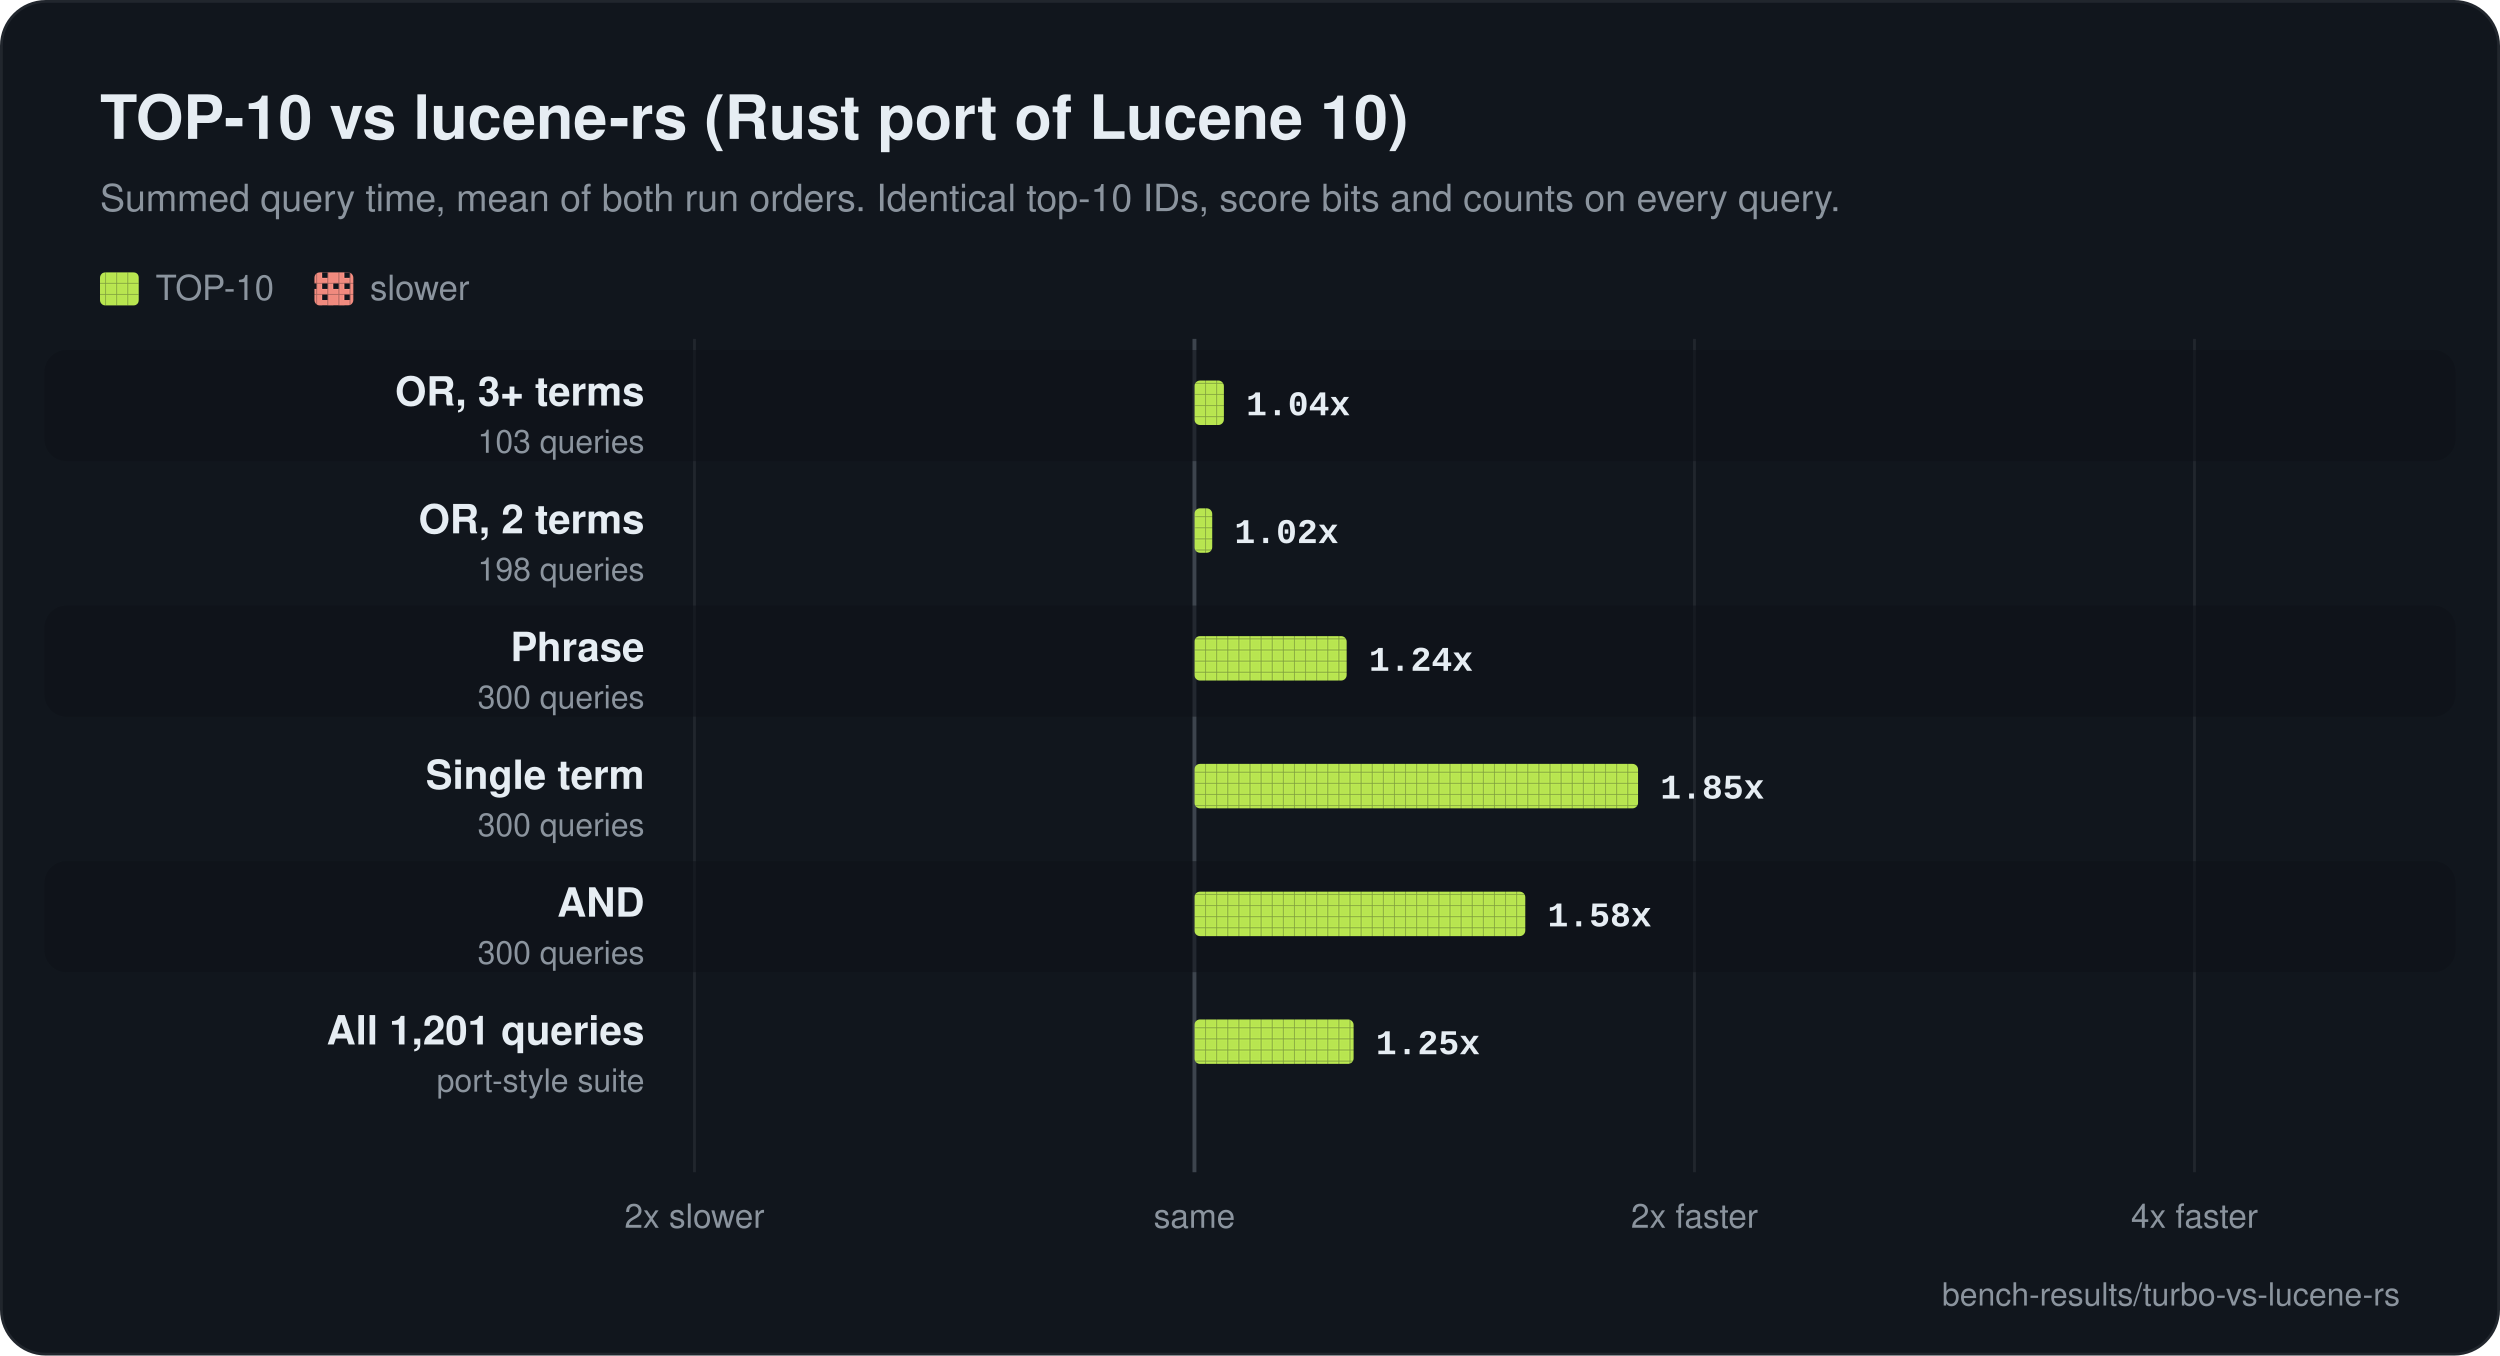
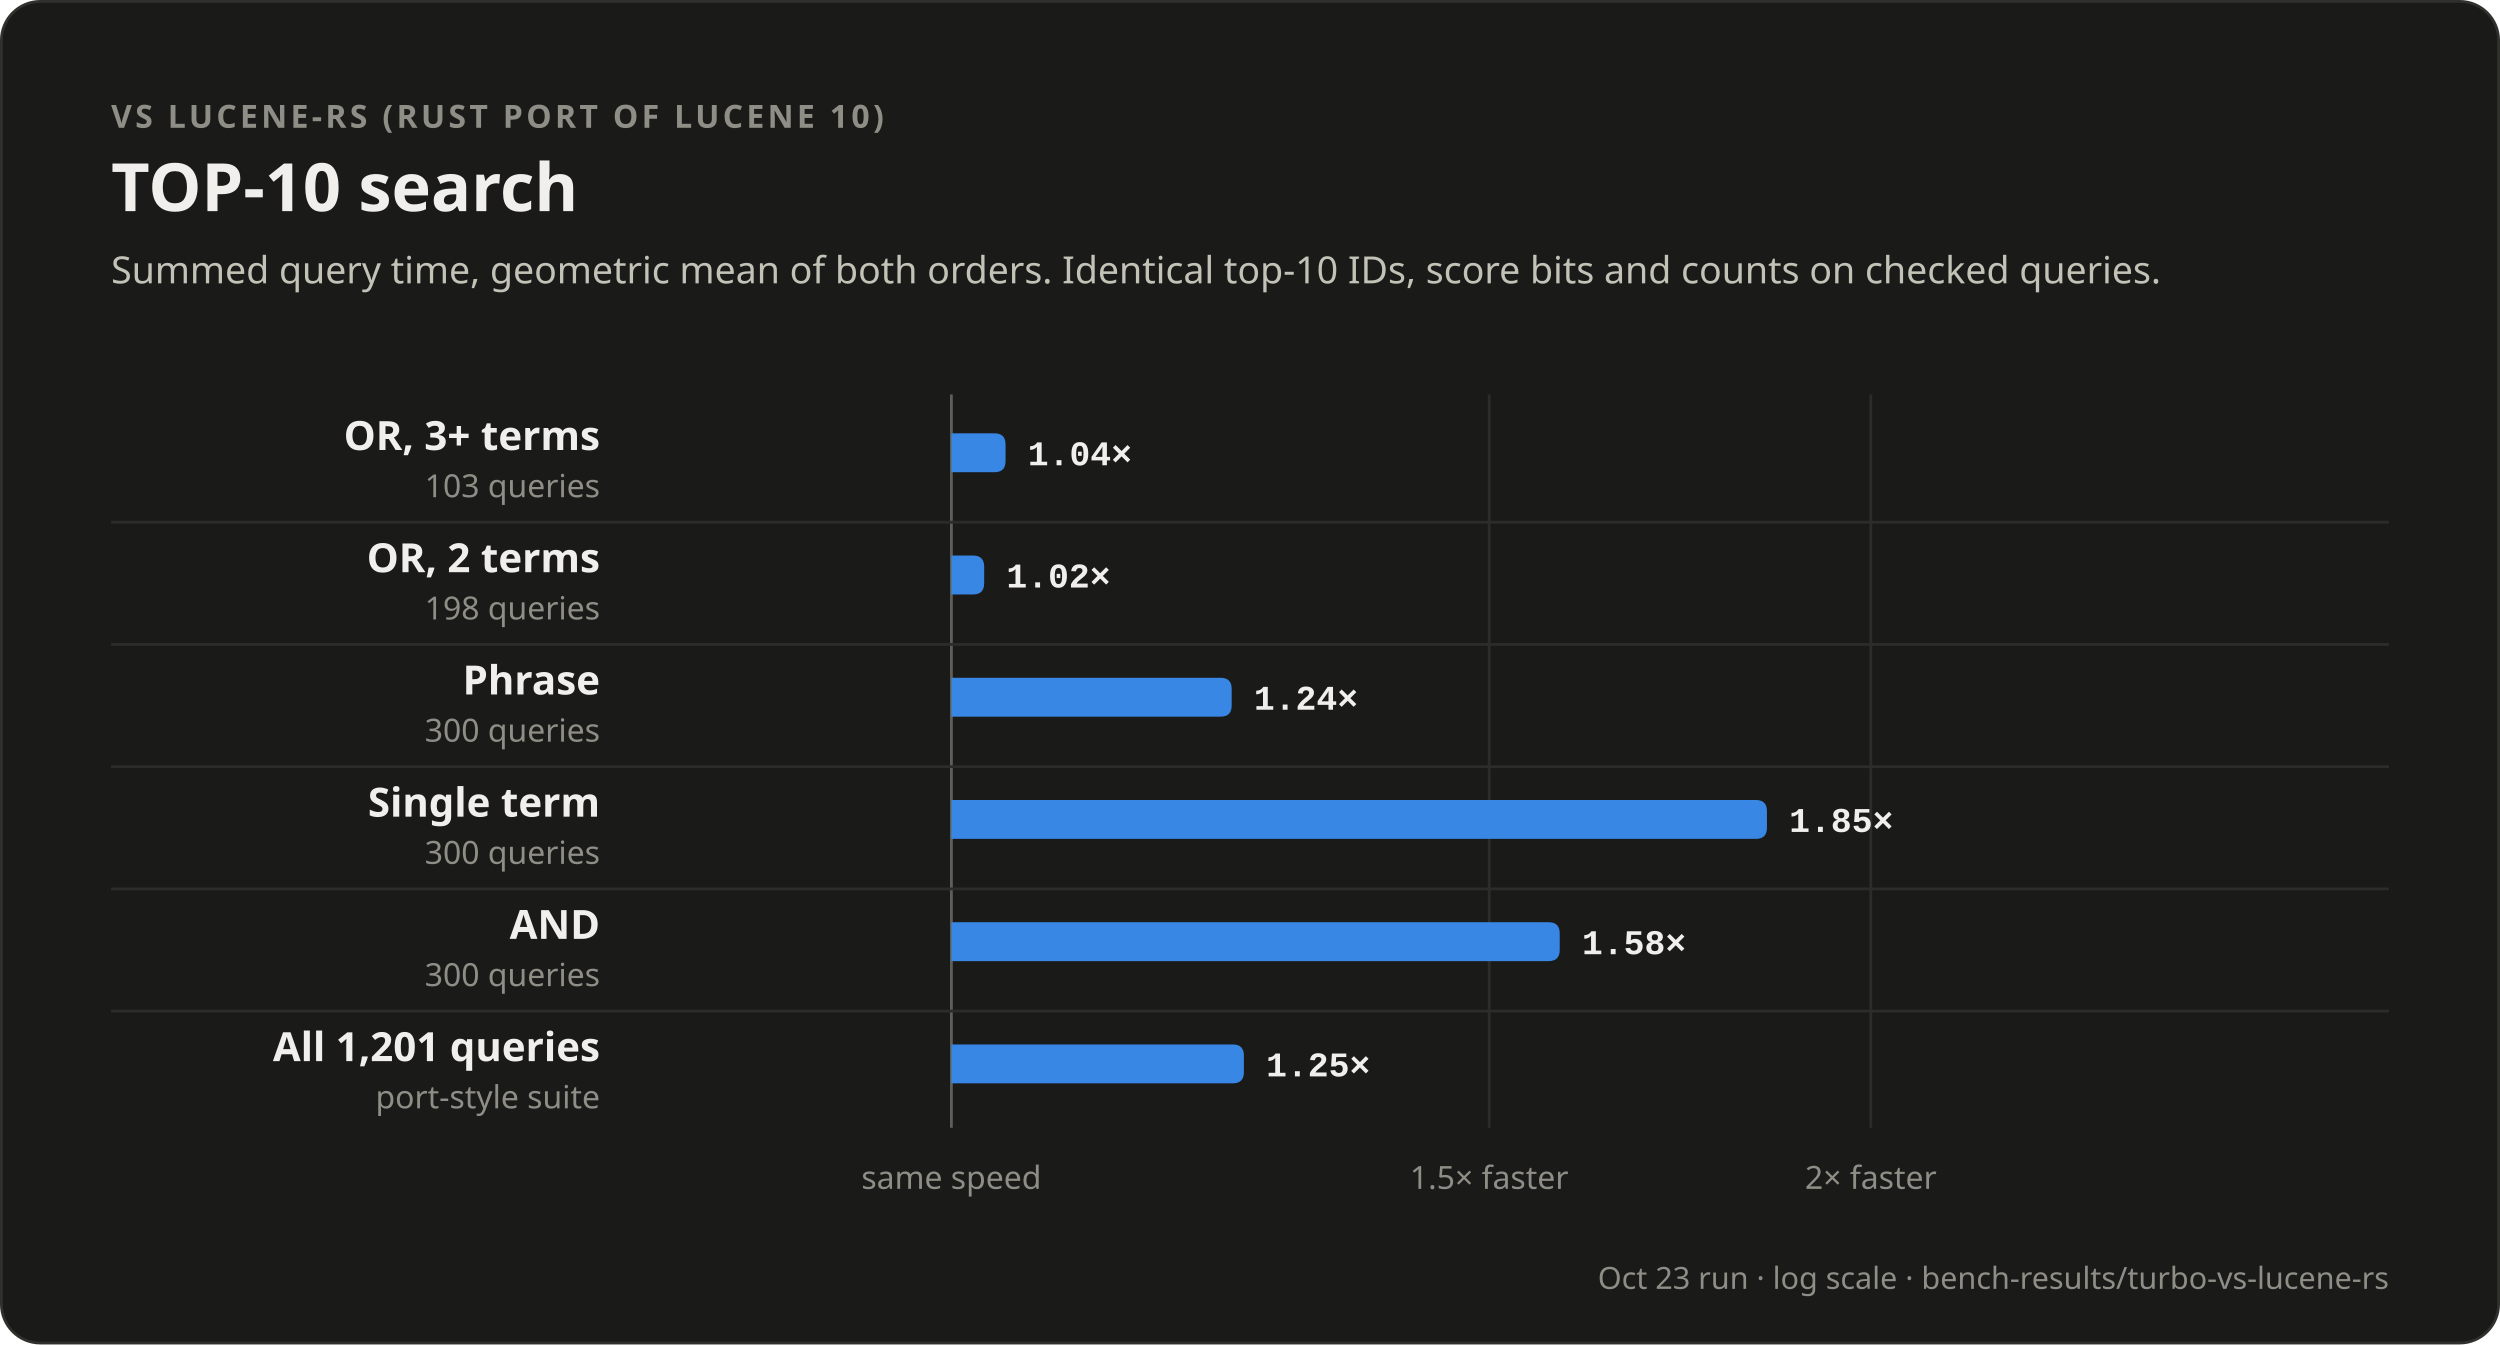
- <svg xmlns="http://www.w3.org/2000/svg" width="900" height="488" viewBox="0 0 900 488">
-   <defs>
-     <pattern id="fast6" width="8" height="8" patternUnits="userSpaceOnUse">
-       <rect x="0" y="0" width="2" height="2" fill="#b8e550" />
-       <rect x="4" y="0" width="2" height="2" fill="#b8e550" />
-       <rect x="2" y="2" width="2" height="2" fill="#b8e550" />
-       <rect x="0" y="4" width="2" height="2" fill="#b8e550" />
-       <rect x="4" y="4" width="2" height="2" fill="#b8e550" />
-       <rect x="6" y="6" width="2" height="2" fill="#b8e550" />
-     </pattern>
-     <pattern id="fast10" width="8" height="8" patternUnits="userSpaceOnUse">
-       <rect x="0" y="0" width="2" height="2" fill="#b8e550" />
-       <rect x="2" y="0" width="2" height="2" fill="#b8e550" />
-       <rect x="4" y="0" width="2" height="2" fill="#b8e550" />
-       <rect x="2" y="2" width="2" height="2" fill="#b8e550" />
-       <rect x="6" y="2" width="2" height="2" fill="#b8e550" />
-       <rect x="0" y="4" width="2" height="2" fill="#b8e550" />
-       <rect x="4" y="4" width="2" height="2" fill="#b8e550" />
-       <rect x="6" y="4" width="2" height="2" fill="#b8e550" />
-       <rect x="2" y="6" width="2" height="2" fill="#b8e550" />
-       <rect x="6" y="6" width="2" height="2" fill="#b8e550" />
-     </pattern>
-     <pattern id="fast13" width="8" height="8" patternUnits="userSpaceOnUse">
-       <rect x="0" y="0" width="2" height="2" fill="#b8e550" />
-       <rect x="2" y="0" width="2" height="2" fill="#b8e550" />
-       <rect x="4" y="0" width="2" height="2" fill="#b8e550" />
-       <rect x="6" y="0" width="2" height="2" fill="#b8e550" />
-       <rect x="0" y="2" width="2" height="2" fill="#b8e550" />
-       <rect x="2" y="2" width="2" height="2" fill="#b8e550" />
-       <rect x="6" y="2" width="2" height="2" fill="#b8e550" />
-       <rect x="0" y="4" width="2" height="2" fill="#b8e550" />
-       <rect x="2" y="4" width="2" height="2" fill="#b8e550" />
-       <rect x="4" y="4" width="2" height="2" fill="#b8e550" />
-       <rect x="6" y="4" width="2" height="2" fill="#b8e550" />
-       <rect x="2" y="6" width="2" height="2" fill="#b8e550" />
-       <rect x="6" y="6" width="2" height="2" fill="#b8e550" />
-     </pattern>
-     <pattern id="fast16" width="8" height="8" patternUnits="userSpaceOnUse">
-       <rect x="0" y="0" width="2" height="2" fill="#b8e550" />
-       <rect x="2" y="0" width="2" height="2" fill="#b8e550" />
-       <rect x="4" y="0" width="2" height="2" fill="#b8e550" />
-       <rect x="6" y="0" width="2" height="2" fill="#b8e550" />
-       <rect x="0" y="2" width="2" height="2" fill="#b8e550" />
-       <rect x="2" y="2" width="2" height="2" fill="#b8e550" />
-       <rect x="4" y="2" width="2" height="2" fill="#b8e550" />
-       <rect x="6" y="2" width="2" height="2" fill="#b8e550" />
-       <rect x="0" y="4" width="2" height="2" fill="#b8e550" />
-       <rect x="2" y="4" width="2" height="2" fill="#b8e550" />
-       <rect x="4" y="4" width="2" height="2" fill="#b8e550" />
-       <rect x="6" y="4" width="2" height="2" fill="#b8e550" />
-       <rect x="0" y="6" width="2" height="2" fill="#b8e550" />
-       <rect x="2" y="6" width="2" height="2" fill="#b8e550" />
-       <rect x="4" y="6" width="2" height="2" fill="#b8e550" />
-       <rect x="6" y="6" width="2" height="2" fill="#b8e550" />
-     </pattern>
-     <pattern id="fast26" width="8" height="8" patternUnits="userSpaceOnUse">
-       <rect x="0" y="0" width="2" height="2" fill="#4fc3b0" />
-       <rect x="4" y="0" width="2" height="2" fill="#4fc3b0" />
-       <rect x="2" y="2" width="2" height="2" fill="#4fc3b0" />
-       <rect x="0" y="4" width="2" height="2" fill="#4fc3b0" />
-       <rect x="4" y="4" width="2" height="2" fill="#4fc3b0" />
-       <rect x="6" y="6" width="2" height="2" fill="#4fc3b0" />
-     </pattern>
-     <pattern id="fast210" width="8" height="8" patternUnits="userSpaceOnUse">
-       <rect x="0" y="0" width="2" height="2" fill="#4fc3b0" />
-       <rect x="2" y="0" width="2" height="2" fill="#4fc3b0" />
-       <rect x="4" y="0" width="2" height="2" fill="#4fc3b0" />
-       <rect x="2" y="2" width="2" height="2" fill="#4fc3b0" />
-       <rect x="6" y="2" width="2" height="2" fill="#4fc3b0" />
-       <rect x="0" y="4" width="2" height="2" fill="#4fc3b0" />
-       <rect x="4" y="4" width="2" height="2" fill="#4fc3b0" />
-       <rect x="6" y="4" width="2" height="2" fill="#4fc3b0" />
-       <rect x="2" y="6" width="2" height="2" fill="#4fc3b0" />
-       <rect x="6" y="6" width="2" height="2" fill="#4fc3b0" />
-     </pattern>
-     <pattern id="fast213" width="8" height="8" patternUnits="userSpaceOnUse">
-       <rect x="0" y="0" width="2" height="2" fill="#4fc3b0" />
-       <rect x="2" y="0" width="2" height="2" fill="#4fc3b0" />
-       <rect x="4" y="0" width="2" height="2" fill="#4fc3b0" />
-       <rect x="6" y="0" width="2" height="2" fill="#4fc3b0" />
-       <rect x="0" y="2" width="2" height="2" fill="#4fc3b0" />
-       <rect x="2" y="2" width="2" height="2" fill="#4fc3b0" />
-       <rect x="6" y="2" width="2" height="2" fill="#4fc3b0" />
-       <rect x="0" y="4" width="2" height="2" fill="#4fc3b0" />
-       <rect x="2" y="4" width="2" height="2" fill="#4fc3b0" />
-       <rect x="4" y="4" width="2" height="2" fill="#4fc3b0" />
-       <rect x="6" y="4" width="2" height="2" fill="#4fc3b0" />
-       <rect x="2" y="6" width="2" height="2" fill="#4fc3b0" />
-       <rect x="6" y="6" width="2" height="2" fill="#4fc3b0" />
-     </pattern>
-     <pattern id="fast216" width="8" height="8" patternUnits="userSpaceOnUse">
-       <rect x="0" y="0" width="2" height="2" fill="#4fc3b0" />
-       <rect x="2" y="0" width="2" height="2" fill="#4fc3b0" />
-       <rect x="4" y="0" width="2" height="2" fill="#4fc3b0" />
-       <rect x="6" y="0" width="2" height="2" fill="#4fc3b0" />
-       <rect x="0" y="2" width="2" height="2" fill="#4fc3b0" />
-       <rect x="2" y="2" width="2" height="2" fill="#4fc3b0" />
-       <rect x="4" y="2" width="2" height="2" fill="#4fc3b0" />
-       <rect x="6" y="2" width="2" height="2" fill="#4fc3b0" />
-       <rect x="0" y="4" width="2" height="2" fill="#4fc3b0" />
-       <rect x="2" y="4" width="2" height="2" fill="#4fc3b0" />
-       <rect x="4" y="4" width="2" height="2" fill="#4fc3b0" />
-       <rect x="6" y="4" width="2" height="2" fill="#4fc3b0" />
-       <rect x="0" y="6" width="2" height="2" fill="#4fc3b0" />
-       <rect x="2" y="6" width="2" height="2" fill="#4fc3b0" />
-       <rect x="4" y="6" width="2" height="2" fill="#4fc3b0" />
-       <rect x="6" y="6" width="2" height="2" fill="#4fc3b0" />
-     </pattern>
-     <pattern id="slow6" width="8" height="8" patternUnits="userSpaceOnUse">
-       <rect x="0" y="0" width="2" height="2" fill="#f08a7e" />
-       <rect x="4" y="0" width="2" height="2" fill="#f08a7e" />
-       <rect x="2" y="2" width="2" height="2" fill="#f08a7e" />
-       <rect x="0" y="4" width="2" height="2" fill="#f08a7e" />
-       <rect x="4" y="4" width="2" height="2" fill="#f08a7e" />
-       <rect x="6" y="6" width="2" height="2" fill="#f08a7e" />
-     </pattern>
-     <pattern id="slow10" width="8" height="8" patternUnits="userSpaceOnUse">
-       <rect x="0" y="0" width="2" height="2" fill="#f08a7e" />
-       <rect x="2" y="0" width="2" height="2" fill="#f08a7e" />
-       <rect x="4" y="0" width="2" height="2" fill="#f08a7e" />
-       <rect x="2" y="2" width="2" height="2" fill="#f08a7e" />
-       <rect x="6" y="2" width="2" height="2" fill="#f08a7e" />
-       <rect x="0" y="4" width="2" height="2" fill="#f08a7e" />
-       <rect x="4" y="4" width="2" height="2" fill="#f08a7e" />
-       <rect x="6" y="4" width="2" height="2" fill="#f08a7e" />
-       <rect x="2" y="6" width="2" height="2" fill="#f08a7e" />
-       <rect x="6" y="6" width="2" height="2" fill="#f08a7e" />
-     </pattern>
-     <pattern id="slow13" width="8" height="8" patternUnits="userSpaceOnUse">
-       <rect x="0" y="0" width="2" height="2" fill="#f08a7e" />
-       <rect x="2" y="0" width="2" height="2" fill="#f08a7e" />
-       <rect x="4" y="0" width="2" height="2" fill="#f08a7e" />
-       <rect x="6" y="0" width="2" height="2" fill="#f08a7e" />
-       <rect x="0" y="2" width="2" height="2" fill="#f08a7e" />
-       <rect x="2" y="2" width="2" height="2" fill="#f08a7e" />
-       <rect x="6" y="2" width="2" height="2" fill="#f08a7e" />
-       <rect x="0" y="4" width="2" height="2" fill="#f08a7e" />
-       <rect x="2" y="4" width="2" height="2" fill="#f08a7e" />
-       <rect x="4" y="4" width="2" height="2" fill="#f08a7e" />
-       <rect x="6" y="4" width="2" height="2" fill="#f08a7e" />
-       <rect x="2" y="6" width="2" height="2" fill="#f08a7e" />
-       <rect x="6" y="6" width="2" height="2" fill="#f08a7e" />
-     </pattern>
-     <pattern id="slow16" width="8" height="8" patternUnits="userSpaceOnUse">
-       <rect x="0" y="0" width="2" height="2" fill="#f08a7e" />
-       <rect x="2" y="0" width="2" height="2" fill="#f08a7e" />
-       <rect x="4" y="0" width="2" height="2" fill="#f08a7e" />
-       <rect x="6" y="0" width="2" height="2" fill="#f08a7e" />
-       <rect x="0" y="2" width="2" height="2" fill="#f08a7e" />
-       <rect x="2" y="2" width="2" height="2" fill="#f08a7e" />
-       <rect x="4" y="2" width="2" height="2" fill="#f08a7e" />
-       <rect x="6" y="2" width="2" height="2" fill="#f08a7e" />
-       <rect x="0" y="4" width="2" height="2" fill="#f08a7e" />
-       <rect x="2" y="4" width="2" height="2" fill="#f08a7e" />
-       <rect x="4" y="4" width="2" height="2" fill="#f08a7e" />
-       <rect x="6" y="4" width="2" height="2" fill="#f08a7e" />
-       <rect x="0" y="6" width="2" height="2" fill="#f08a7e" />
-       <rect x="2" y="6" width="2" height="2" fill="#f08a7e" />
-       <rect x="4" y="6" width="2" height="2" fill="#f08a7e" />
-       <rect x="6" y="6" width="2" height="2" fill="#f08a7e" />
-     </pattern>
-     <pattern id="neutral6" width="8" height="8" patternUnits="userSpaceOnUse">
-       <rect x="0" y="0" width="2" height="2" fill="#6e7681" />
-       <rect x="4" y="0" width="2" height="2" fill="#6e7681" />
-       <rect x="2" y="2" width="2" height="2" fill="#6e7681" />
-       <rect x="0" y="4" width="2" height="2" fill="#6e7681" />
-       <rect x="4" y="4" width="2" height="2" fill="#6e7681" />
-       <rect x="6" y="6" width="2" height="2" fill="#6e7681" />
-     </pattern>
-     <pattern id="neutral10" width="8" height="8" patternUnits="userSpaceOnUse">
-       <rect x="0" y="0" width="2" height="2" fill="#6e7681" />
-       <rect x="2" y="0" width="2" height="2" fill="#6e7681" />
-       <rect x="4" y="0" width="2" height="2" fill="#6e7681" />
-       <rect x="2" y="2" width="2" height="2" fill="#6e7681" />
-       <rect x="6" y="2" width="2" height="2" fill="#6e7681" />
-       <rect x="0" y="4" width="2" height="2" fill="#6e7681" />
-       <rect x="4" y="4" width="2" height="2" fill="#6e7681" />
-       <rect x="6" y="4" width="2" height="2" fill="#6e7681" />
-       <rect x="2" y="6" width="2" height="2" fill="#6e7681" />
-       <rect x="6" y="6" width="2" height="2" fill="#6e7681" />
-     </pattern>
-     <pattern id="neutral13" width="8" height="8" patternUnits="userSpaceOnUse">
-       <rect x="0" y="0" width="2" height="2" fill="#6e7681" />
-       <rect x="2" y="0" width="2" height="2" fill="#6e7681" />
-       <rect x="4" y="0" width="2" height="2" fill="#6e7681" />
-       <rect x="6" y="0" width="2" height="2" fill="#6e7681" />
-       <rect x="0" y="2" width="2" height="2" fill="#6e7681" />
-       <rect x="2" y="2" width="2" height="2" fill="#6e7681" />
-       <rect x="6" y="2" width="2" height="2" fill="#6e7681" />
-       <rect x="0" y="4" width="2" height="2" fill="#6e7681" />
-       <rect x="2" y="4" width="2" height="2" fill="#6e7681" />
-       <rect x="4" y="4" width="2" height="2" fill="#6e7681" />
-       <rect x="6" y="4" width="2" height="2" fill="#6e7681" />
-       <rect x="2" y="6" width="2" height="2" fill="#6e7681" />
-       <rect x="6" y="6" width="2" height="2" fill="#6e7681" />
-     </pattern>
-     <pattern id="neutral16" width="8" height="8" patternUnits="userSpaceOnUse">
-       <rect x="0" y="0" width="2" height="2" fill="#6e7681" />
-       <rect x="2" y="0" width="2" height="2" fill="#6e7681" />
-       <rect x="4" y="0" width="2" height="2" fill="#6e7681" />
-       <rect x="6" y="0" width="2" height="2" fill="#6e7681" />
-       <rect x="0" y="2" width="2" height="2" fill="#6e7681" />
-       <rect x="2" y="2" width="2" height="2" fill="#6e7681" />
-       <rect x="4" y="2" width="2" height="2" fill="#6e7681" />
-       <rect x="6" y="2" width="2" height="2" fill="#6e7681" />
-       <rect x="0" y="4" width="2" height="2" fill="#6e7681" />
-       <rect x="2" y="4" width="2" height="2" fill="#6e7681" />
-       <rect x="4" y="4" width="2" height="2" fill="#6e7681" />
-       <rect x="6" y="4" width="2" height="2" fill="#6e7681" />
-       <rect x="0" y="6" width="2" height="2" fill="#6e7681" />
-       <rect x="2" y="6" width="2" height="2" fill="#6e7681" />
-       <rect x="4" y="6" width="2" height="2" fill="#6e7681" />
-       <rect x="6" y="6" width="2" height="2" fill="#6e7681" />
-     </pattern>
-     <pattern id="ink6" width="8" height="8" patternUnits="userSpaceOnUse">
-       <rect x="0" y="0" width="2" height="2" fill="#e6edf3" />
-       <rect x="4" y="0" width="2" height="2" fill="#e6edf3" />
-       <rect x="2" y="2" width="2" height="2" fill="#e6edf3" />
-       <rect x="0" y="4" width="2" height="2" fill="#e6edf3" />
-       <rect x="4" y="4" width="2" height="2" fill="#e6edf3" />
-       <rect x="6" y="6" width="2" height="2" fill="#e6edf3" />
-     </pattern>
-     <pattern id="ink10" width="8" height="8" patternUnits="userSpaceOnUse">
-       <rect x="0" y="0" width="2" height="2" fill="#e6edf3" />
-       <rect x="2" y="0" width="2" height="2" fill="#e6edf3" />
-       <rect x="4" y="0" width="2" height="2" fill="#e6edf3" />
-       <rect x="2" y="2" width="2" height="2" fill="#e6edf3" />
-       <rect x="6" y="2" width="2" height="2" fill="#e6edf3" />
-       <rect x="0" y="4" width="2" height="2" fill="#e6edf3" />
-       <rect x="4" y="4" width="2" height="2" fill="#e6edf3" />
-       <rect x="6" y="4" width="2" height="2" fill="#e6edf3" />
-       <rect x="2" y="6" width="2" height="2" fill="#e6edf3" />
-       <rect x="6" y="6" width="2" height="2" fill="#e6edf3" />
-     </pattern>
-     <pattern id="ink13" width="8" height="8" patternUnits="userSpaceOnUse">
-       <rect x="0" y="0" width="2" height="2" fill="#e6edf3" />
-       <rect x="2" y="0" width="2" height="2" fill="#e6edf3" />
-       <rect x="4" y="0" width="2" height="2" fill="#e6edf3" />
-       <rect x="6" y="0" width="2" height="2" fill="#e6edf3" />
-       <rect x="0" y="2" width="2" height="2" fill="#e6edf3" />
-       <rect x="2" y="2" width="2" height="2" fill="#e6edf3" />
-       <rect x="6" y="2" width="2" height="2" fill="#e6edf3" />
-       <rect x="0" y="4" width="2" height="2" fill="#e6edf3" />
-       <rect x="2" y="4" width="2" height="2" fill="#e6edf3" />
-       <rect x="4" y="4" width="2" height="2" fill="#e6edf3" />
-       <rect x="6" y="4" width="2" height="2" fill="#e6edf3" />
-       <rect x="2" y="6" width="2" height="2" fill="#e6edf3" />
-       <rect x="6" y="6" width="2" height="2" fill="#e6edf3" />
-     </pattern>
-     <pattern id="ink16" width="8" height="8" patternUnits="userSpaceOnUse">
-       <rect x="0" y="0" width="2" height="2" fill="#e6edf3" />
-       <rect x="2" y="0" width="2" height="2" fill="#e6edf3" />
-       <rect x="4" y="0" width="2" height="2" fill="#e6edf3" />
-       <rect x="6" y="0" width="2" height="2" fill="#e6edf3" />
-       <rect x="0" y="2" width="2" height="2" fill="#e6edf3" />
-       <rect x="2" y="2" width="2" height="2" fill="#e6edf3" />
-       <rect x="4" y="2" width="2" height="2" fill="#e6edf3" />
-       <rect x="6" y="2" width="2" height="2" fill="#e6edf3" />
-       <rect x="0" y="4" width="2" height="2" fill="#e6edf3" />
-       <rect x="2" y="4" width="2" height="2" fill="#e6edf3" />
-       <rect x="4" y="4" width="2" height="2" fill="#e6edf3" />
-       <rect x="6" y="4" width="2" height="2" fill="#e6edf3" />
-       <rect x="0" y="6" width="2" height="2" fill="#e6edf3" />
-       <rect x="2" y="6" width="2" height="2" fill="#e6edf3" />
-       <rect x="4" y="6" width="2" height="2" fill="#e6edf3" />
-       <rect x="6" y="6" width="2" height="2" fill="#e6edf3" />
-     </pattern>
-   </defs>
-   <rect x="0.5" y="0.5" width="899" height="487" rx="16" fill="#11161d" stroke="#21262d" />
-   <text x="36.0" y="50.0" font-size="22" font-weight="650" fill="#e6edf3" text-anchor="start" font-family="-apple-system, BlinkMacSystemFont, 'Segoe UI', Helvetica, Arial, sans-serif" opacity="1">TOP-10 vs lucene-rs (Rust port of Lucene 10)</text>
-   <text x="36.0" y="76.0" font-size="13.5" font-weight="400" fill="#8b949e" text-anchor="start" font-family="-apple-system, BlinkMacSystemFont, 'Segoe UI', Helvetica, Arial, sans-serif" opacity="1">Summed query time, mean of both run orders. Identical top-10 IDs, score bits and counts on every query.</text>
-   <rect x="36" y="98" width="14" height="12" rx="2" fill="url(#fast16)" />
-   <text x="56.0" y="108.0" font-size="12.5" font-weight="400" fill="#8b949e" text-anchor="start" font-family="-apple-system, BlinkMacSystemFont, 'Segoe UI', Helvetica, Arial, sans-serif" opacity="1">TOP-10</text>
-   <rect x="113.2" y="98" width="14" height="12" rx="2" fill="url(#slow13)" />
-   <text x="133.2" y="108.0" font-size="12.5" font-weight="400" fill="#8b949e" text-anchor="start" font-family="-apple-system, BlinkMacSystemFont, 'Segoe UI', Helvetica, Arial, sans-serif" opacity="1">slower</text>
-   <line x1="250.0" y1="122" x2="250.0" y2="422" stroke="#21262d" stroke-width="1" />
-   <text x="250.0" y="442.0" font-size="12" font-weight="400" fill="#8b949e" text-anchor="middle" font-family="-apple-system, BlinkMacSystemFont, 'Segoe UI', Helvetica, Arial, sans-serif" opacity="1">2x slower</text>
-   <line x1="430.0" y1="122" x2="430.0" y2="422" stroke="#3d444d" stroke-width="1.4" />
-   <text x="430.0" y="442.0" font-size="12" font-weight="400" fill="#8b949e" text-anchor="middle" font-family="-apple-system, BlinkMacSystemFont, 'Segoe UI', Helvetica, Arial, sans-serif" opacity="1">same</text>
-   <line x1="610.0" y1="122" x2="610.0" y2="422" stroke="#21262d" stroke-width="1" />
-   <text x="610.0" y="442.0" font-size="12" font-weight="400" fill="#8b949e" text-anchor="middle" font-family="-apple-system, BlinkMacSystemFont, 'Segoe UI', Helvetica, Arial, sans-serif" opacity="1">2x faster</text>
-   <line x1="790.0" y1="122" x2="790.0" y2="422" stroke="#21262d" stroke-width="1" />
-   <text x="790.0" y="442.0" font-size="12" font-weight="400" fill="#8b949e" text-anchor="middle" font-family="-apple-system, BlinkMacSystemFont, 'Segoe UI', Helvetica, Arial, sans-serif" opacity="1">4x faster</text>
-   <rect x="16" y="126" width="868" height="40" rx="8" fill="#0d1117" opacity="0.55" />
-   <text x="232.0" y="146.0" font-size="14.5" font-weight="550" fill="#e6edf3" text-anchor="end" font-family="-apple-system, BlinkMacSystemFont, 'Segoe UI', Helvetica, Arial, sans-serif" opacity="1">OR, 3+ terms</text>
-   <text x="232.0" y="163.0" font-size="11.5" font-weight="400" fill="#8b949e" text-anchor="end" font-family="-apple-system, BlinkMacSystemFont, 'Segoe UI', Helvetica, Arial, sans-serif" opacity="1">103 queries</text>
-   <rect x="430.0" y="137" width="10.6" height="16" rx="2" fill="url(#fast16)" />
-   <text x="448.6" y="149.5" font-size="12.5" font-weight="600" fill="#e6edf3" text-anchor="start" font-family="ui-monospace, SFMono-Regular, Menlo, Consolas, 'Liberation Mono', monospace" opacity="1">1.04x</text>
-   <text x="232.0" y="192.0" font-size="14.5" font-weight="550" fill="#e6edf3" text-anchor="end" font-family="-apple-system, BlinkMacSystemFont, 'Segoe UI', Helvetica, Arial, sans-serif" opacity="1">OR, 2 terms</text>
-   <text x="232.0" y="209.0" font-size="11.5" font-weight="400" fill="#8b949e" text-anchor="end" font-family="-apple-system, BlinkMacSystemFont, 'Segoe UI', Helvetica, Arial, sans-serif" opacity="1">198 queries</text>
-   <rect x="430.0" y="183" width="6.4" height="16" rx="2" fill="url(#fast16)" />
-   <text x="444.4" y="195.5" font-size="12.5" font-weight="600" fill="#e6edf3" text-anchor="start" font-family="ui-monospace, SFMono-Regular, Menlo, Consolas, 'Liberation Mono', monospace" opacity="1">1.02x</text>
-   <rect x="16" y="218" width="868" height="40" rx="8" fill="#0d1117" opacity="0.55" />
-   <text x="232.0" y="238.0" font-size="14.5" font-weight="550" fill="#e6edf3" text-anchor="end" font-family="-apple-system, BlinkMacSystemFont, 'Segoe UI', Helvetica, Arial, sans-serif" opacity="1">Phrase</text>
-   <text x="232.0" y="255.0" font-size="11.5" font-weight="400" fill="#8b949e" text-anchor="end" font-family="-apple-system, BlinkMacSystemFont, 'Segoe UI', Helvetica, Arial, sans-serif" opacity="1">300 queries</text>
-   <rect x="430.0" y="229" width="54.8" height="16" rx="2" fill="url(#fast16)" />
-   <text x="492.8" y="241.5" font-size="12.5" font-weight="600" fill="#e6edf3" text-anchor="start" font-family="ui-monospace, SFMono-Regular, Menlo, Consolas, 'Liberation Mono', monospace" opacity="1">1.24x</text>
-   <text x="232.0" y="284.0" font-size="14.5" font-weight="550" fill="#e6edf3" text-anchor="end" font-family="-apple-system, BlinkMacSystemFont, 'Segoe UI', Helvetica, Arial, sans-serif" opacity="1">Single term</text>
-   <text x="232.0" y="301.0" font-size="11.5" font-weight="400" fill="#8b949e" text-anchor="end" font-family="-apple-system, BlinkMacSystemFont, 'Segoe UI', Helvetica, Arial, sans-serif" opacity="1">300 queries</text>
-   <rect x="430.0" y="275" width="159.7" height="16" rx="2" fill="url(#fast16)" />
-   <text x="597.7" y="287.5" font-size="12.5" font-weight="600" fill="#e6edf3" text-anchor="start" font-family="ui-monospace, SFMono-Regular, Menlo, Consolas, 'Liberation Mono', monospace" opacity="1">1.85x</text>
-   <rect x="16" y="310" width="868" height="40" rx="8" fill="#0d1117" opacity="0.55" />
-   <text x="232.0" y="330.0" font-size="14.5" font-weight="550" fill="#e6edf3" text-anchor="end" font-family="-apple-system, BlinkMacSystemFont, 'Segoe UI', Helvetica, Arial, sans-serif" opacity="1">AND</text>
-   <text x="232.0" y="347.0" font-size="11.5" font-weight="400" fill="#8b949e" text-anchor="end" font-family="-apple-system, BlinkMacSystemFont, 'Segoe UI', Helvetica, Arial, sans-serif" opacity="1">300 queries</text>
-   <rect x="430.0" y="321" width="119.1" height="16" rx="2" fill="url(#fast16)" />
-   <text x="557.1" y="333.5" font-size="12.5" font-weight="600" fill="#e6edf3" text-anchor="start" font-family="ui-monospace, SFMono-Regular, Menlo, Consolas, 'Liberation Mono', monospace" opacity="1">1.58x</text>
-   <text x="232.0" y="376.0" font-size="14.5" font-weight="550" fill="#e6edf3" text-anchor="end" font-family="-apple-system, BlinkMacSystemFont, 'Segoe UI', Helvetica, Arial, sans-serif" opacity="1">All 1,201 queries</text>
-   <text x="232.0" y="393.0" font-size="11.5" font-weight="400" fill="#8b949e" text-anchor="end" font-family="-apple-system, BlinkMacSystemFont, 'Segoe UI', Helvetica, Arial, sans-serif" opacity="1">port-style suite</text>
-   <rect x="430.0" y="367" width="57.3" height="16" rx="2" fill="url(#fast16)" />
-   <text x="495.3" y="379.5" font-size="12.5" font-weight="600" fill="#e6edf3" text-anchor="start" font-family="ui-monospace, SFMono-Regular, Menlo, Consolas, 'Liberation Mono', monospace" opacity="1">1.25x</text>
-   <text x="864.0" y="470.0" font-size="11.5" font-weight="400" fill="#8b949e" text-anchor="end" font-family="-apple-system, BlinkMacSystemFont, 'Segoe UI', Helvetica, Arial, sans-serif" opacity="1">bench-results/turbo-vs-lucene-rs</text>
+ <svg xmlns="http://www.w3.org/2000/svg" width="900" height="484" viewBox="0 0 900 484" role="img">
+   <rect x="0.5" y="0.5" width="899" height="483" rx="14" fill="#1a1a19" stroke="#30302d" />
+   <text x="40.0" y="46.0" font-size="11.5" font-weight="600" fill="#8f8e86" text-anchor="start" letter-spacing="1.2" font-family="-apple-system, BlinkMacSystemFont, 'Segoe UI', 'Noto Sans', Helvetica, Arial, sans-serif">VS LUCENE-RS (RUST PORT OF LUCENE 10)</text>
+   <text x="40.0" y="76.0" font-size="24" font-weight="700" fill="#f0efec" text-anchor="start" font-family="-apple-system, BlinkMacSystemFont, 'Segoe UI', 'Noto Sans', Helvetica, Arial, sans-serif">TOP-10 search</text>
+   <text x="40.0" y="102.0" font-size="13.5" font-weight="400" fill="#c3c2b7" text-anchor="start" font-family="-apple-system, BlinkMacSystemFont, 'Segoe UI', 'Noto Sans', Helvetica, Arial, sans-serif">Summed query time, geometric mean of both orders. Identical top-10 IDs, score bits and counts on checked queries.</text>
+   <line x1="342.5" y1="142" x2="342.5" y2="406.0" stroke="#5f5e59" stroke-width="1" />
+   <text x="342.5" y="428.0" font-size="11.5" font-weight="400" fill="#8f8e86" text-anchor="middle" font-family="-apple-system, BlinkMacSystemFont, 'Segoe UI', 'Noto Sans', Helvetica, Arial, sans-serif">same speed</text>
+   <line x1="536.1" y1="142" x2="536.1" y2="406.0" stroke="#2c2c29" stroke-width="1" />
+   <text x="536.1" y="428.0" font-size="11.5" font-weight="400" fill="#8f8e86" text-anchor="middle" font-family="-apple-system, BlinkMacSystemFont, 'Segoe UI', 'Noto Sans', Helvetica, Arial, sans-serif">1.5× faster</text>
+   <line x1="673.5" y1="142" x2="673.5" y2="406.0" stroke="#2c2c29" stroke-width="1" />
+   <text x="673.5" y="428.0" font-size="11.5" font-weight="400" fill="#8f8e86" text-anchor="middle" font-family="-apple-system, BlinkMacSystemFont, 'Segoe UI', 'Noto Sans', Helvetica, Arial, sans-serif">2× faster</text>
+   <text x="216.0" y="162.0" font-size="14.5" font-weight="600" fill="#f0efec" text-anchor="end" font-family="-apple-system, BlinkMacSystemFont, 'Segoe UI', 'Noto Sans', Helvetica, Arial, sans-serif">OR, 3+ terms</text>
+   <text x="216.0" y="179.0" font-size="11.5" font-weight="400" fill="#8f8e86" text-anchor="end" font-family="-apple-system, BlinkMacSystemFont, 'Segoe UI', 'Noto Sans', Helvetica, Arial, sans-serif">103 queries</text>
+   <path d="M342.5,156.0 H358.0 Q362.0,156.0 362.0,160.0 V166.0 Q362.0,170.0 358.0,170.0 H342.5 Z" fill="#3987e5" />
+   <text x="370.0" y="167.5" font-size="12.5" font-weight="600" fill="#f0efec" text-anchor="start" font-family="ui-monospace, SFMono-Regular, 'SF Mono', Menlo, Consolas, 'Liberation Mono', monospace">1.04×</text>
+   <line x1="40" y1="188.0" x2="860" y2="188.0" stroke="#2c2c29" />
+   <text x="216.0" y="206.0" font-size="14.5" font-weight="600" fill="#f0efec" text-anchor="end" font-family="-apple-system, BlinkMacSystemFont, 'Segoe UI', 'Noto Sans', Helvetica, Arial, sans-serif">OR, 2 terms</text>
+   <text x="216.0" y="223.0" font-size="11.5" font-weight="400" fill="#8f8e86" text-anchor="end" font-family="-apple-system, BlinkMacSystemFont, 'Segoe UI', 'Noto Sans', Helvetica, Arial, sans-serif">198 queries</text>
+   <path d="M342.5,200.0 H350.3 Q354.3,200.0 354.3,204.0 V210.0 Q354.3,214.0 350.3,214.0 H342.5 Z" fill="#3987e5" />
+   <text x="362.3" y="211.5" font-size="12.5" font-weight="600" fill="#f0efec" text-anchor="start" font-family="ui-monospace, SFMono-Regular, 'SF Mono', Menlo, Consolas, 'Liberation Mono', monospace">1.02×</text>
+   <line x1="40" y1="232.0" x2="860" y2="232.0" stroke="#2c2c29" />
+   <text x="216.0" y="250.0" font-size="14.5" font-weight="600" fill="#f0efec" text-anchor="end" font-family="-apple-system, BlinkMacSystemFont, 'Segoe UI', 'Noto Sans', Helvetica, Arial, sans-serif">Phrase</text>
+   <text x="216.0" y="267.0" font-size="11.5" font-weight="400" fill="#8f8e86" text-anchor="end" font-family="-apple-system, BlinkMacSystemFont, 'Segoe UI', 'Noto Sans', Helvetica, Arial, sans-serif">300 queries</text>
+   <path d="M342.5,244.0 H439.4 Q443.4,244.0 443.4,248.0 V254.0 Q443.4,258.0 439.4,258.0 H342.5 Z" fill="#3987e5" />
+   <text x="451.4" y="255.5" font-size="12.5" font-weight="600" fill="#f0efec" text-anchor="start" font-family="ui-monospace, SFMono-Regular, 'SF Mono', Menlo, Consolas, 'Liberation Mono', monospace">1.24×</text>
+   <line x1="40" y1="276.0" x2="860" y2="276.0" stroke="#2c2c29" />
+   <text x="216.0" y="294.0" font-size="14.5" font-weight="600" fill="#f0efec" text-anchor="end" font-family="-apple-system, BlinkMacSystemFont, 'Segoe UI', 'Noto Sans', Helvetica, Arial, sans-serif">Single term</text>
+   <text x="216.0" y="311.0" font-size="11.5" font-weight="400" fill="#8f8e86" text-anchor="end" font-family="-apple-system, BlinkMacSystemFont, 'Segoe UI', 'Noto Sans', Helvetica, Arial, sans-serif">300 queries</text>
+   <path d="M342.5,288.0 H632.1 Q636.1,288.0 636.1,292.0 V298.0 Q636.1,302.0 632.1,302.0 H342.5 Z" fill="#3987e5" />
+   <text x="644.1" y="299.5" font-size="12.5" font-weight="600" fill="#f0efec" text-anchor="start" font-family="ui-monospace, SFMono-Regular, 'SF Mono', Menlo, Consolas, 'Liberation Mono', monospace">1.85×</text>
+   <line x1="40" y1="320.0" x2="860" y2="320.0" stroke="#2c2c29" />
+   <text x="216.0" y="338.0" font-size="14.5" font-weight="600" fill="#f0efec" text-anchor="end" font-family="-apple-system, BlinkMacSystemFont, 'Segoe UI', 'Noto Sans', Helvetica, Arial, sans-serif">AND</text>
+   <text x="216.0" y="355.0" font-size="11.5" font-weight="400" fill="#8f8e86" text-anchor="end" font-family="-apple-system, BlinkMacSystemFont, 'Segoe UI', 'Noto Sans', Helvetica, Arial, sans-serif">300 queries</text>
+   <path d="M342.5,332.0 H557.5 Q561.5,332.0 561.5,336.0 V342.0 Q561.5,346.0 557.5,346.0 H342.5 Z" fill="#3987e5" />
+   <text x="569.5" y="343.5" font-size="12.5" font-weight="600" fill="#f0efec" text-anchor="start" font-family="ui-monospace, SFMono-Regular, 'SF Mono', Menlo, Consolas, 'Liberation Mono', monospace">1.58×</text>
+   <line x1="40" y1="364.0" x2="860" y2="364.0" stroke="#2c2c29" />
+   <text x="216.0" y="382.0" font-size="14.5" font-weight="600" fill="#f0efec" text-anchor="end" font-family="-apple-system, BlinkMacSystemFont, 'Segoe UI', 'Noto Sans', Helvetica, Arial, sans-serif">All 1,201 queries</text>
+   <text x="216.0" y="399.0" font-size="11.5" font-weight="400" fill="#8f8e86" text-anchor="end" font-family="-apple-system, BlinkMacSystemFont, 'Segoe UI', 'Noto Sans', Helvetica, Arial, sans-serif">port-style suite</text>
+   <path d="M342.5,376.0 H443.8 Q447.8,376.0 447.8,380.0 V386.0 Q447.8,390.0 443.8,390.0 H342.5 Z" fill="#3987e5" />
+   <text x="455.8" y="387.5" font-size="12.5" font-weight="600" fill="#f0efec" text-anchor="start" font-family="ui-monospace, SFMono-Regular, 'SF Mono', Menlo, Consolas, 'Liberation Mono', monospace">1.25×</text>
+   <text x="860.0" y="464.0" font-size="11" font-weight="400" fill="#8f8e86" text-anchor="end" font-family="-apple-system, BlinkMacSystemFont, 'Segoe UI', 'Noto Sans', Helvetica, Arial, sans-serif">Oct 23 run · log scale · bench-results/turbo-vs-lucene-rs</text>
</svg>
